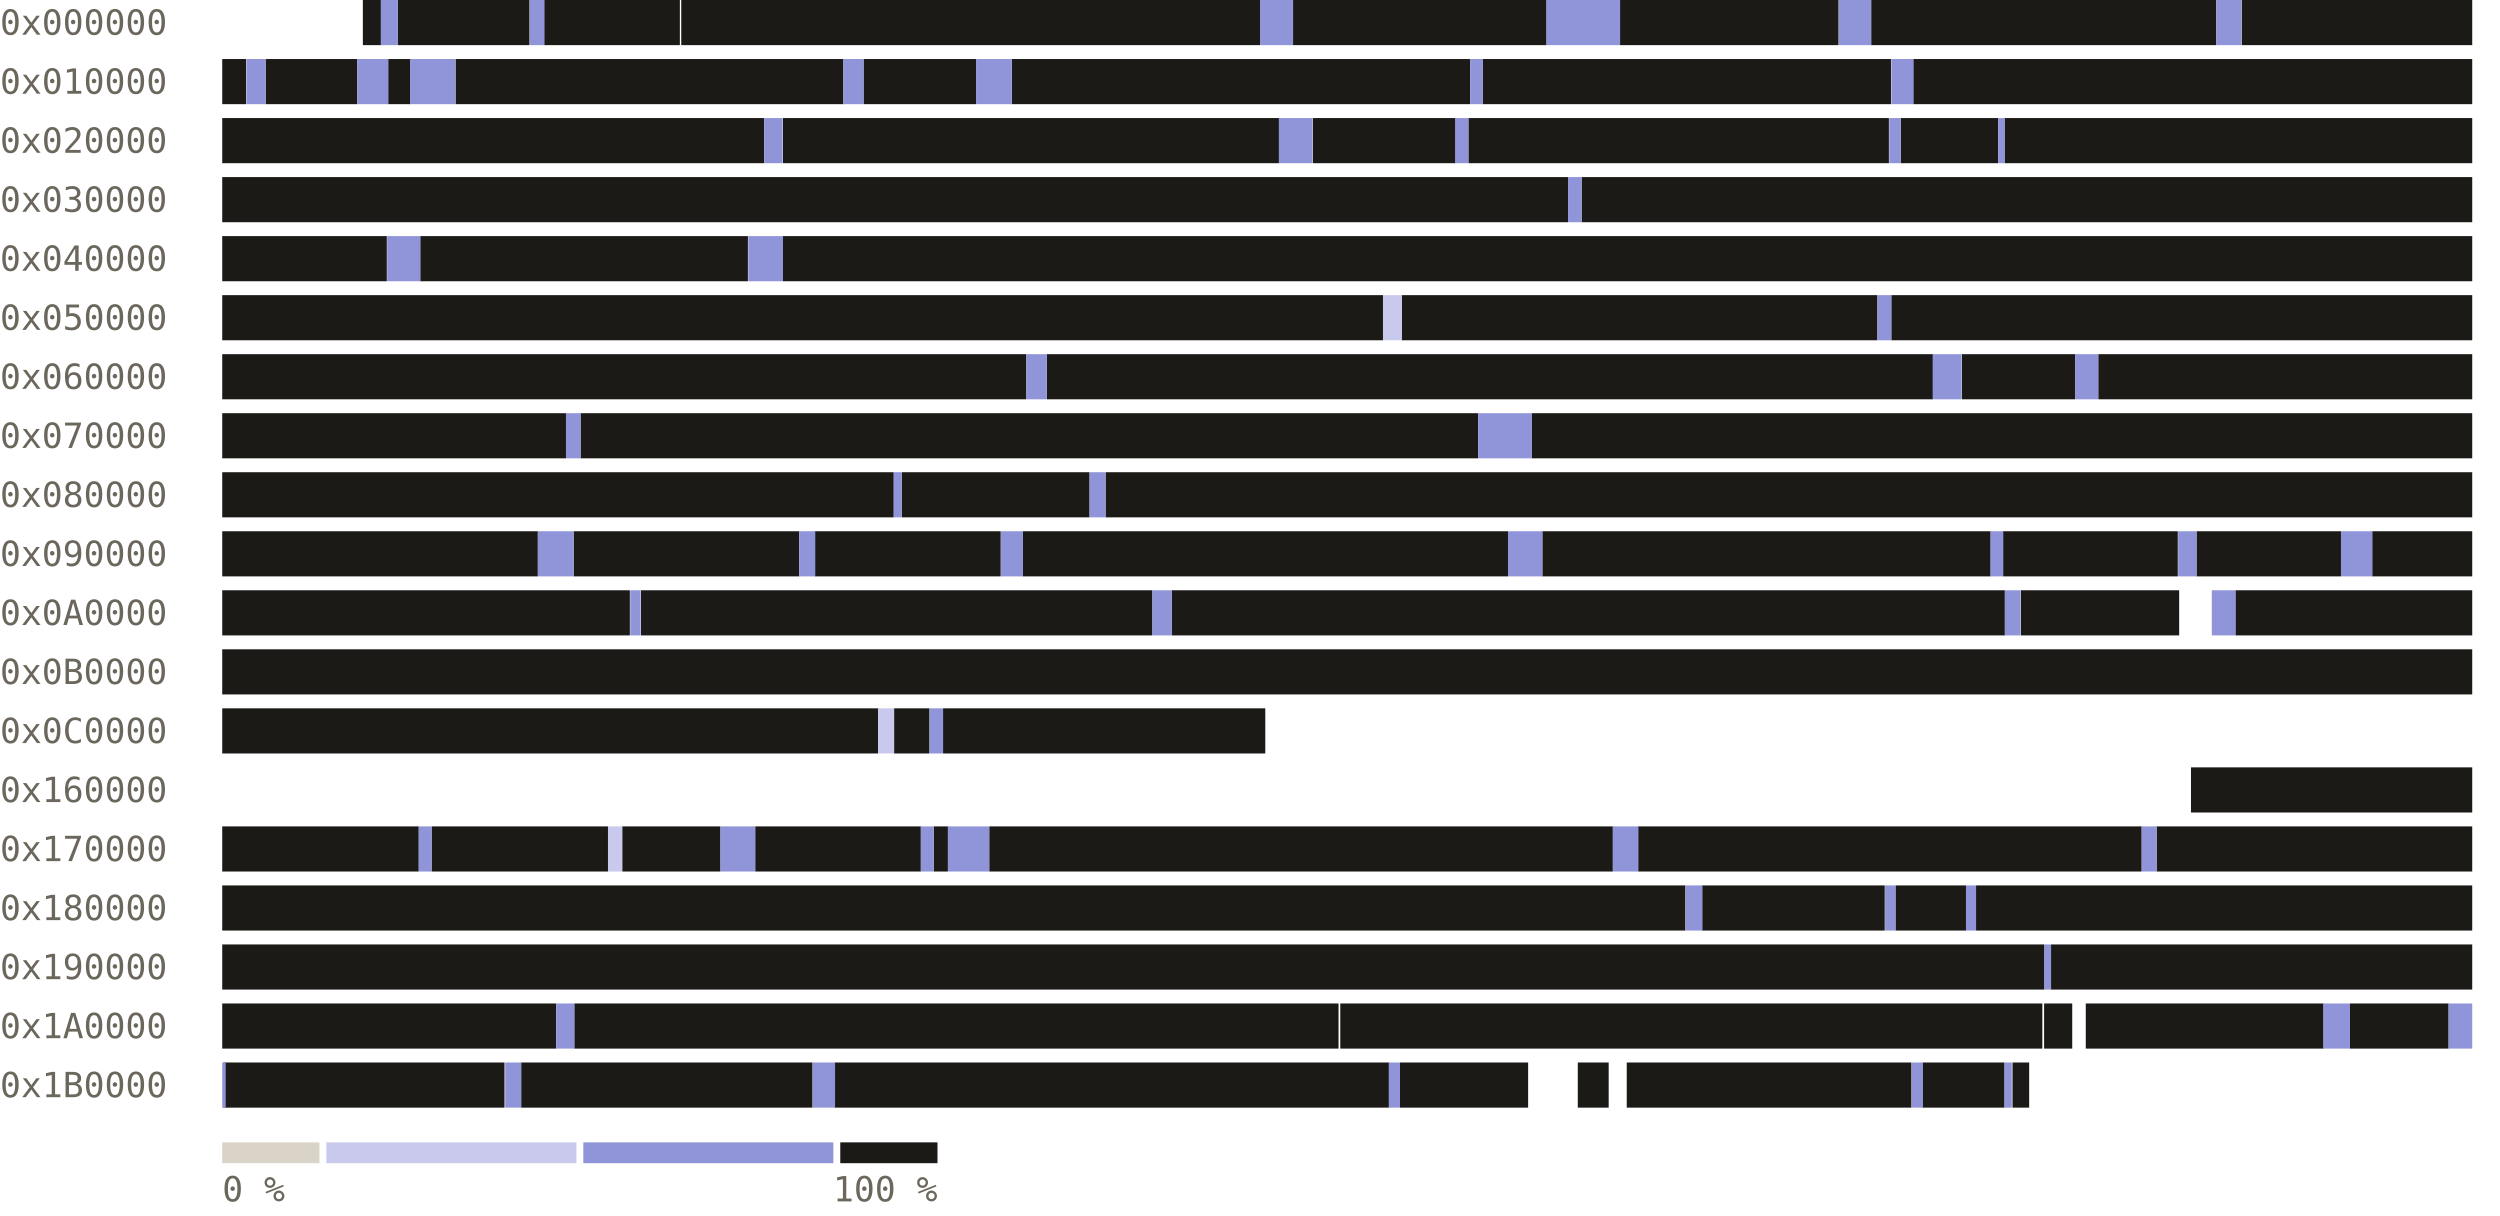
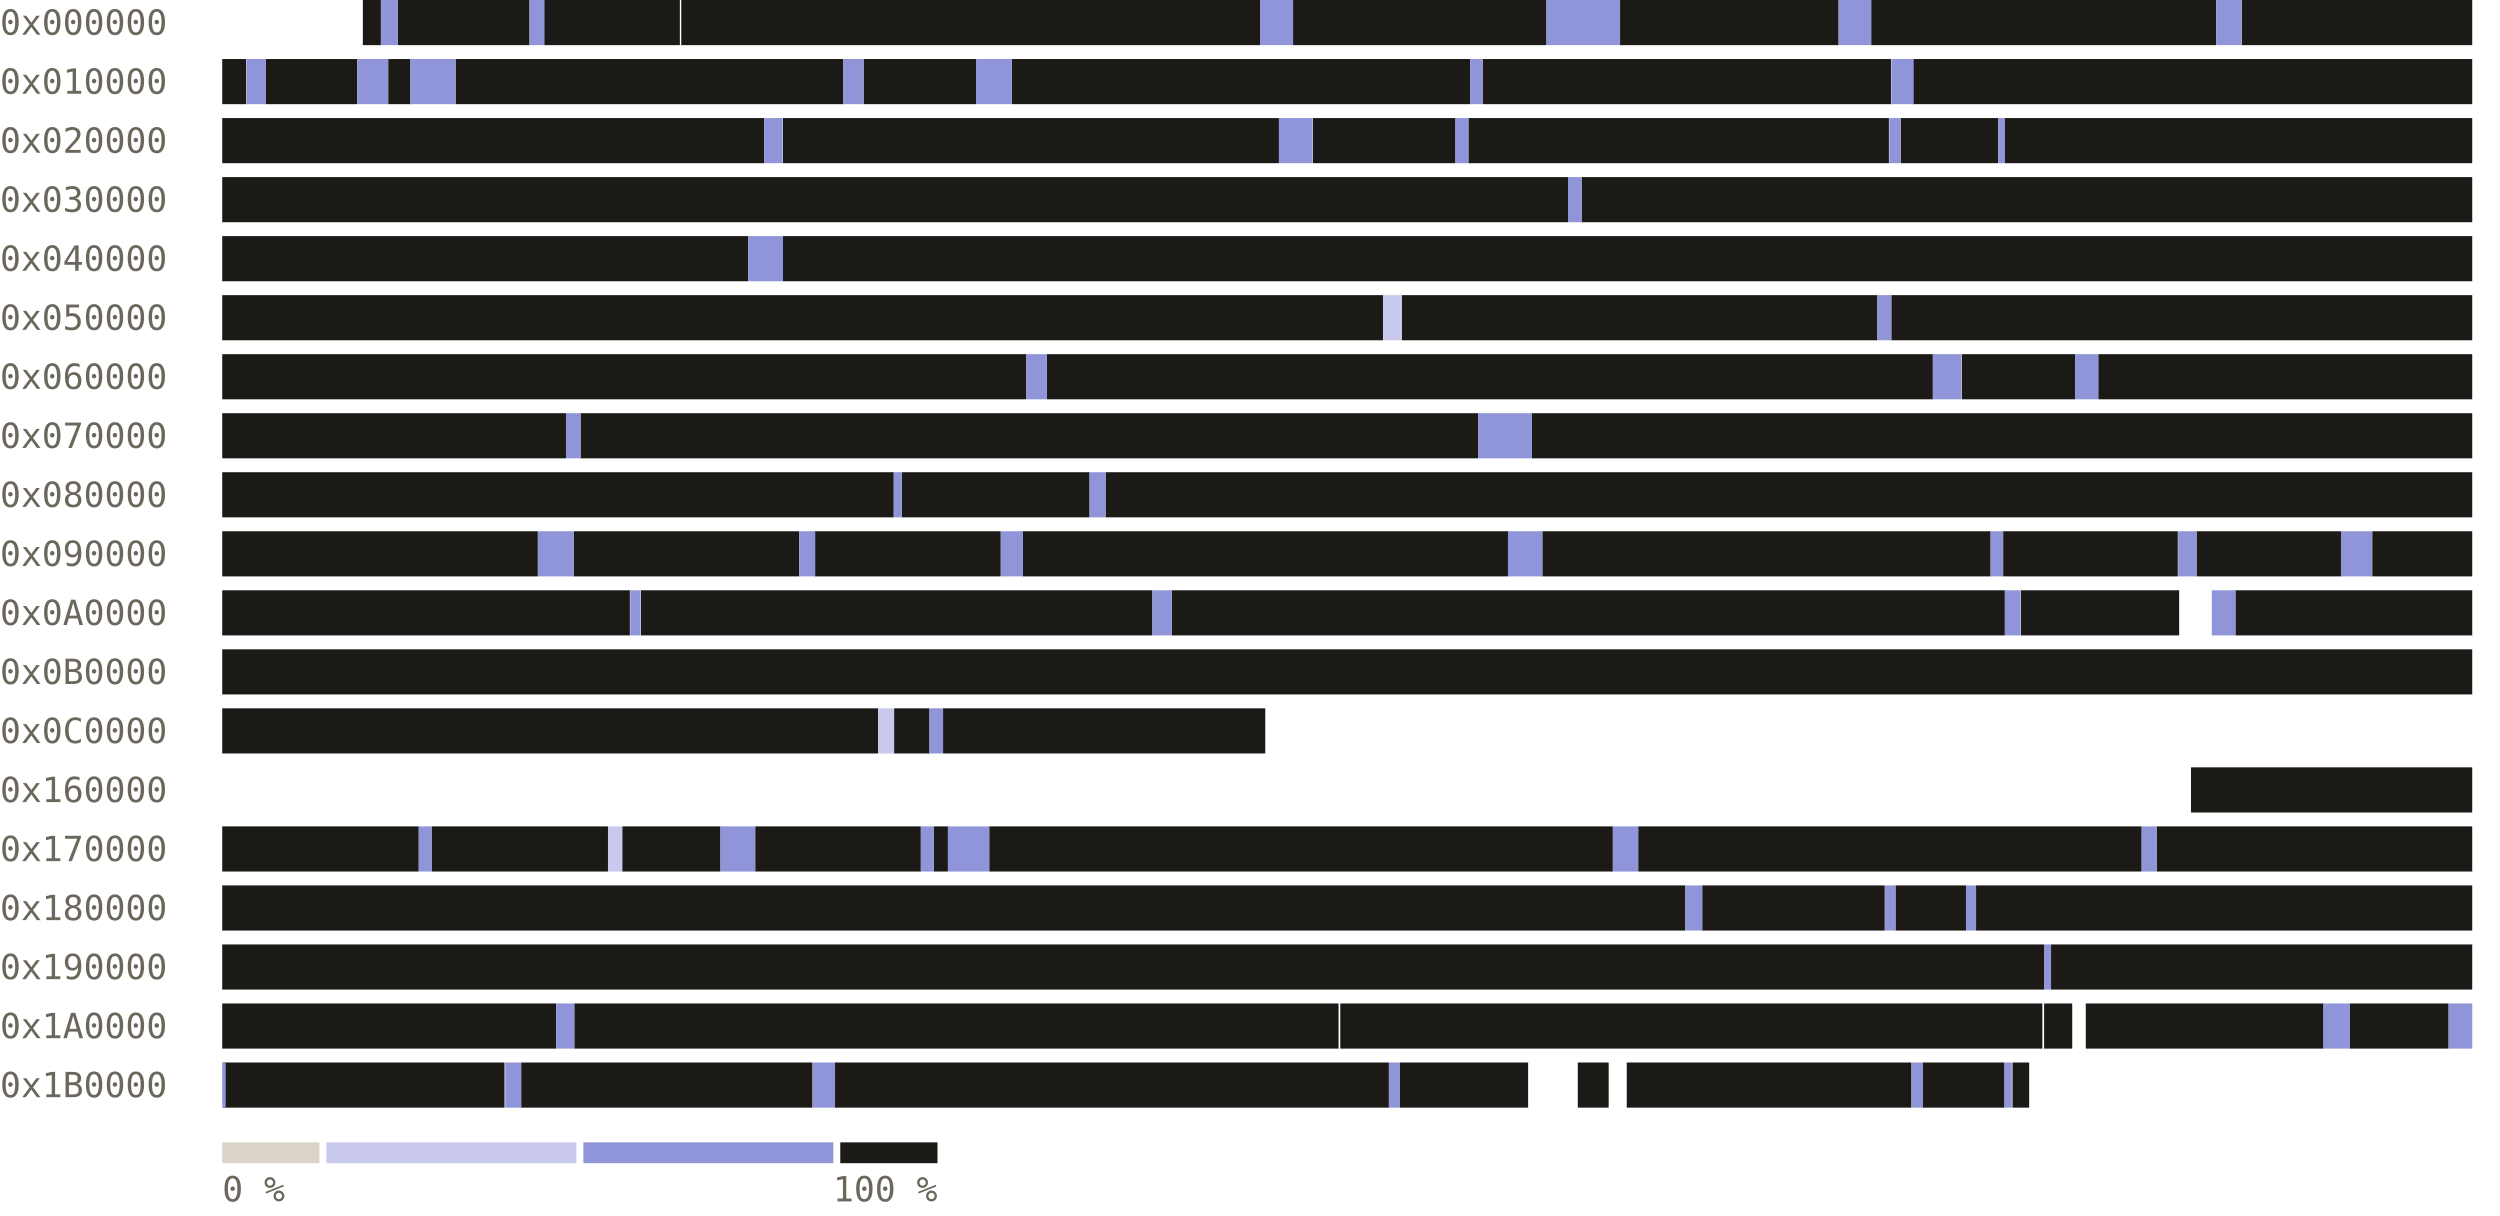
<svg xmlns="http://www.w3.org/2000/svg" viewBox="0 0 720 350" width="720" height="350">
  <style>text{font:10px monospace;fill:#6b675c}.q0{fill:#d9d4c7}.q1{fill:#e3e2f2}.q2{fill:#d6d6ef}.q3{fill:#c8c9ec}.q4{fill:#babce8}.q5{fill:#acafe4}.q6{fill:#9ea2df}.q7{fill:#9094d8}.q8{fill:#8186cf}.q9{fill:#7277c4}.q10{fill:#1b1a17}@media (prefers-color-scheme:dark){text{fill:#a8a293}.q0{fill:#4a463d}.q1{fill:#35375a}.q2{fill:#3c3f66}.q3{fill:#444772}.q4{fill:#4d517f}.q5{fill:#575b8c}.q6{fill:#62669a}.q7{fill:#6e72a8}.q8{fill:#7b7fb6}.q9{fill:#888cc4}.q10{fill:#d6d0bd}}</style>
  <text x="0" y="10">0x000000</text>
  <text x="0" y="27">0x010000</text>
  <text x="0" y="44">0x020000</text>
  <text x="0" y="61">0x030000</text>
  <text x="0" y="78">0x040000</text>
  <text x="0" y="95">0x050000</text>
  <text x="0" y="112">0x060000</text>
  <text x="0" y="129">0x070000</text>
  <text x="0" y="146">0x080000</text>
  <text x="0" y="163">0x090000</text>
  <text x="0" y="180">0x0A0000</text>
  <text x="0" y="197">0x0B0000</text>
  <text x="0" y="214">0x0C0000</text>
  <text x="0" y="231">0x160000</text>
  <text x="0" y="248">0x170000</text>
  <text x="0" y="265">0x180000</text>
  <text x="0" y="282">0x190000</text>
  <text x="0" y="299">0x1A0000</text>
  <text x="0" y="316">0x1B0000</text>
-   <path class="q10" d="M104.5 0h5.2v13h-5.2zM114.6 0h37.9v13h-37.9zM156.7 0h39.1v13h-39.1zM196.2 0h166.8v13h-166.8zM372.4 0h73v13h-73zM466.5 0h63v13h-63zM538.9 0h99.4v13h-99.4zM645.6 0h66.4v13h-66.4zM64 17h6.9v13h-6.9zM76.5 17h26.4v13h-26.4zM111.8 17h6.4v13h-6.4zM131.2 17h111.7v13h-111.7zM248.7 17h32.4v13h-32.4zM291.4 17h132v13h-132zM427 17h117.6v13h-117.6zM551 17h161v13h-161zM64 34h156.1v13h-156.1zM225.5 34h142.9v13h-142.9zM378.1 34h41.1v13h-41.1zM422.9 34h121.1v13h-121.1zM547.4 34h28.1v13h-28.1zM577.3 34h134.7v13h-134.7zM64 51h387.6v13h-387.6zM455.5 51h256.5v13h-256.5zM64 68h47.4v13h-47.4zM121 68h94.4v13h-94.4zM225.5 68h486.5v13h-486.5zM64 85h334.3v13h-334.3zM403.7 85h137v13h-137zM544.7 85h167.3v13h-167.3zM64 102h231.6v13h-231.6zM301.5 102h255.2v13h-255.2zM565 102h32.7v13h-32.7zM604.3 102h107.7v13h-107.7zM64 119h99v13h-99zM167.2 119h258.5v13h-258.5zM441.2 119h270.8v13h-270.8zM64 136h193.4v13h-193.4zM259.7 136h54.1v13h-54.1zM318.4 136h393.6v13h-393.6zM64 153h90.9v13h-90.9zM165.2 153h65v13h-65zM234.7 153h53.5v13h-53.5zM294.6 153h139.7v13h-139.7zM444.2 153h129.1v13h-129.1zM576.9 153h50.3v13h-50.3zM632.6 153h41.6v13h-41.6zM683.2 153h28.8v13h-28.8zM64 170h117.4v13h-117.4zM184.6 170h147.3v13h-147.3zM337.5 170h239.9v13h-239.9zM582 170h45.6v13h-45.6zM643.8 170h68.2v13h-68.2zM64 187h648v13h-648zM64 204h188.9v13h-188.9zM257.5 204h10.2v13h-10.2zM271.6 204h92.8v13h-92.8zM631 221h81v13h-81zM64 238h56.6v13h-56.6zM124.3 238h50.8v13h-50.8zM179.2 238h28.3v13h-28.3zM217.5 238h47.7v13h-47.7zM268.9 238h4.1v13h-4.1zM284.9 238h179.6v13h-179.6zM471.8 238h145v13h-145zM621.1 238h90.9v13h-90.9zM64 255h421.4v13h-421.4zM490.2 255h52.6v13h-52.6zM545.9 255h20.3v13h-20.3zM569.1 255h142.9v13h-142.9zM64 272h524.8v13h-524.8zM590.7 272h121.3v13h-121.3zM64 289h96.2v13h-96.2zM165.4 289h220.1v13h-220.1zM386 289h202.2v13h-202.2zM588.7 289h8.1v13h-8.1zM600.7 289h68.5v13h-68.5zM676.8 289h28.4v13h-28.4zM64.3 306h81v13h-81zM150.1 306h83.9v13h-83.9zM240.4 306h159.6v13h-159.6zM403.2 306h36.9v13h-36.9zM454.4 306h8.9v13h-8.9zM468.5 306h82v13h-82zM553.7 306h23.6v13h-23.6zM579.6 306h4.8v13h-4.8z" />
-   <path class="q7" d="M109.7 0h4.9v13h-4.9zM152.6 0h4.2v13h-4.2zM363 0h9.4v13h-9.4zM445.4 0h21.2v13h-21.2zM529.6 0h9.3v13h-9.3zM638.3 0h7.2v13h-7.2zM71 17h5.5v13h-5.5zM102.9 17h8.9v13h-8.9zM118.1 17h13v13h-13zM242.9 17h5.8v13h-5.8zM281.1 17h10.3v13h-10.3zM423.4 17h3.6v13h-3.6zM544.7 17h6.4v13h-6.4zM220.1 34h5.3v13h-5.3zM368.3 34h9.7v13h-9.7zM419.1 34h3.8v13h-3.8zM544.1 34h3.3v13h-3.3zM575.5 34h1.9v13h-1.9zM451.6 51h3.9v13h-3.9zM111.5 68h9.6v13h-9.6zM215.5 68h10v13h-10zM540.7 85h4v13h-4zM295.6 102h5.9v13h-5.9zM556.6 102h8.3v13h-8.3zM597.7 102h6.6v13h-6.6zM163 119h4.2v13h-4.2zM425.7 119h15.5v13h-15.5zM257.4 136h2.3v13h-2.3zM313.8 136h4.6v13h-4.6zM154.9 153h10.3v13h-10.3zM230.2 153h4.6v13h-4.6zM288.3 153h6.3v13h-6.3zM434.3 153h9.9v13h-9.9zM573.3 153h3.6v13h-3.6zM627.3 153h5.3v13h-5.3zM674.2 153h9v13h-9zM181.5 170h3v13h-3zM331.9 170h5.6v13h-5.6zM577.4 170h4.5v13h-4.5zM637 170h6.8v13h-6.8zM267.7 204h3.9v13h-3.9zM120.6 238h3.7v13h-3.7zM207.5 238h10v13h-10zM265.2 238h3.7v13h-3.7zM273 238h11.9v13h-11.9zM464.5 238h7.3v13h-7.3zM616.8 238h4.3v13h-4.3zM485.5 255h4.8v13h-4.8zM542.9 255h3v13h-3zM566.2 255h2.9v13h-2.9zM588.8 272h1.9v13h-1.9zM160.2 289h5.2v13h-5.2zM669.1 289h7.7v13h-7.7zM705.2 289h6.8v13h-6.8zM64 306h1v13h-1zM145.5 306h4.6v13h-4.6zM234.1 306h6.4v13h-6.4zM400 306h3.2v13h-3.2zM550.6 306h3.2v13h-3.2zM577.3 306h2.1v13h-2.1z" />
+   <path class="q10" d="M104.5 0h5.2v13h-5.2zM114.6 0h37.9v13h-37.9zM156.7 0h39.1v13h-39.1zM196.2 0h166.8v13h-166.8zM372.4 0h73v13h-73zM466.5 0h63v13h-63zM538.9 0h99.4v13h-99.4zM645.6 0h66.4v13h-66.4zM64 17h6.9v13h-6.9zM76.5 17h26.4v13h-26.4zM111.8 17h6.4v13h-6.4zM131.2 17h111.7v13h-111.7zM248.7 17h32.4v13h-32.4zM291.4 17h132v13h-132zM427 17h117.6v13h-117.6zM551 17h161v13h-161zM64 34h156.1v13h-156.1zM225.5 34h142.9v13h-142.9zM378.1 34h41.1v13h-41.1zM422.9 34h121.1v13h-121.1zM547.4 34h28.1v13h-28.1zM577.3 34h134.7v13h-134.7zM64 51h387.6v13h-387.6zM455.5 51h256.5v13h-256.5zM64 68h151.5v13h-151.5zM225.5 68h486.5v13h-486.5zM64 85h334.3v13h-334.3zM403.7 85h137v13h-137zM544.7 85h167.3v13h-167.3zM64 102h231.6v13h-231.6zM301.5 102h255.2v13h-255.2zM565 102h32.7v13h-32.7zM604.3 102h107.7v13h-107.7zM64 119h99v13h-99zM167.2 119h258.5v13h-258.5zM441.2 119h270.8v13h-270.8zM64 136h193.4v13h-193.4zM259.7 136h54.1v13h-54.1zM318.4 136h393.6v13h-393.6zM64 153h90.9v13h-90.9zM165.2 153h65v13h-65zM234.7 153h53.5v13h-53.5zM294.6 153h139.7v13h-139.7zM444.2 153h129.1v13h-129.1zM576.9 153h50.3v13h-50.3zM632.6 153h41.6v13h-41.6zM683.2 153h28.8v13h-28.8zM64 170h117.4v13h-117.4zM184.6 170h147.3v13h-147.3zM337.5 170h239.9v13h-239.9zM582 170h45.6v13h-45.6zM643.8 170h68.2v13h-68.2zM64 187h648v13h-648zM64 204h188.9v13h-188.9zM257.5 204h10.2v13h-10.2zM271.6 204h92.8v13h-92.8zM631 221h81v13h-81zM64 238h56.6v13h-56.6zM124.3 238h50.8v13h-50.8zM179.2 238h28.3v13h-28.3zM217.5 238h47.7v13h-47.7zM268.9 238h4.1v13h-4.1zM284.9 238h179.6v13h-179.6zM471.8 238h145v13h-145zM621.1 238h90.9v13h-90.9zM64 255h421.4v13h-421.4zM490.2 255h52.6v13h-52.6zM545.9 255h20.3v13h-20.3zM569.1 255h142.9v13h-142.9zM64 272h524.8v13h-524.8zM590.7 272h121.3v13h-121.3zM64 289h96.2v13h-96.2zM165.4 289h220.1v13h-220.1zM386 289h202.2v13h-202.2zM588.7 289h8.1v13h-8.1zM600.7 289h68.5v13h-68.5zM676.8 289h28.4v13h-28.4zM64.3 306h81v13h-81zM150.1 306h83.9v13h-83.9zM240.4 306h159.6v13h-159.6zM403.2 306h36.9v13h-36.9zM454.4 306h8.9v13h-8.9zM468.5 306h82v13h-82zM553.7 306h23.6v13h-23.6zM579.6 306h4.8v13h-4.8z" />
+   <path class="q7" d="M109.7 0h4.9v13h-4.9zM152.6 0h4.2v13h-4.2zM363 0h9.4v13h-9.4zM445.4 0h21.2v13h-21.2zM529.6 0h9.3v13h-9.3zM638.3 0h7.2v13h-7.2zM71 17h5.5v13h-5.5zM102.9 17h8.9v13h-8.9zM118.1 17h13v13h-13zM242.9 17h5.8v13h-5.8zM281.1 17h10.3v13h-10.3zM423.4 17h3.6v13h-3.6zM544.7 17h6.4v13h-6.4zM220.1 34h5.3v13h-5.3zM368.3 34h9.7v13h-9.7zM419.1 34h3.8v13h-3.8zM544.1 34h3.3v13h-3.3zM575.5 34h1.9v13h-1.9zM451.6 51h3.9v13h-3.9zM215.5 68h10v13h-10zM540.7 85h4v13h-4zM295.6 102h5.9v13h-5.9zM556.6 102h8.3v13h-8.3zM597.7 102h6.6v13h-6.6zM163 119h4.2v13h-4.2zM425.7 119h15.5v13h-15.5zM257.4 136h2.3v13h-2.3zM313.8 136h4.6v13h-4.6zM154.9 153h10.3v13h-10.3zM230.2 153h4.6v13h-4.6zM288.3 153h6.3v13h-6.3zM434.3 153h9.9v13h-9.9zM573.3 153h3.6v13h-3.6zM627.3 153h5.3v13h-5.3zM674.2 153h9v13h-9zM181.5 170h3v13h-3zM331.9 170h5.6v13h-5.6zM577.4 170h4.5v13h-4.5zM637 170h6.8v13h-6.8zM267.7 204h3.9v13h-3.9zM120.6 238h3.7v13h-3.7zM207.5 238h10v13h-10zM265.2 238h3.7v13h-3.7zM273 238h11.9v13h-11.9zM464.5 238h7.3v13h-7.3zM616.8 238h4.3v13h-4.3zM485.5 255h4.8v13h-4.8zM542.9 255h3v13h-3zM566.2 255h2.9v13h-2.9zM588.8 272h1.9v13h-1.9zM160.2 289h5.2v13h-5.2zM669.1 289h7.7v13h-7.7zM705.2 289h6.8v13h-6.8zM64 306h1v13h-1zM145.5 306h4.6v13h-4.6zM234.1 306h6.4v13h-6.4zM400 306h3.2v13h-3.2zM550.6 306h3.2v13h-3.2zM577.3 306h2.1v13h-2.1z" />
  <path class="q3" d="M398.3 85h5.4v13h-5.4zM252.9 204h4.6v13h-4.6zM175.1 238h4.1v13h-4.1z" />
  <rect class="q0" x="64" y="329" width="28" height="6" />
  <rect class="q3" x="94" y="329" width="72" height="6" />
  <rect class="q7" x="168" y="329" width="72" height="6" />
  <rect class="q10" x="242" y="329" width="28" height="6" />
  <text x="64" y="346">0 %</text>
  <text x="270" y="346" text-anchor="end">100 %</text>
</svg>
